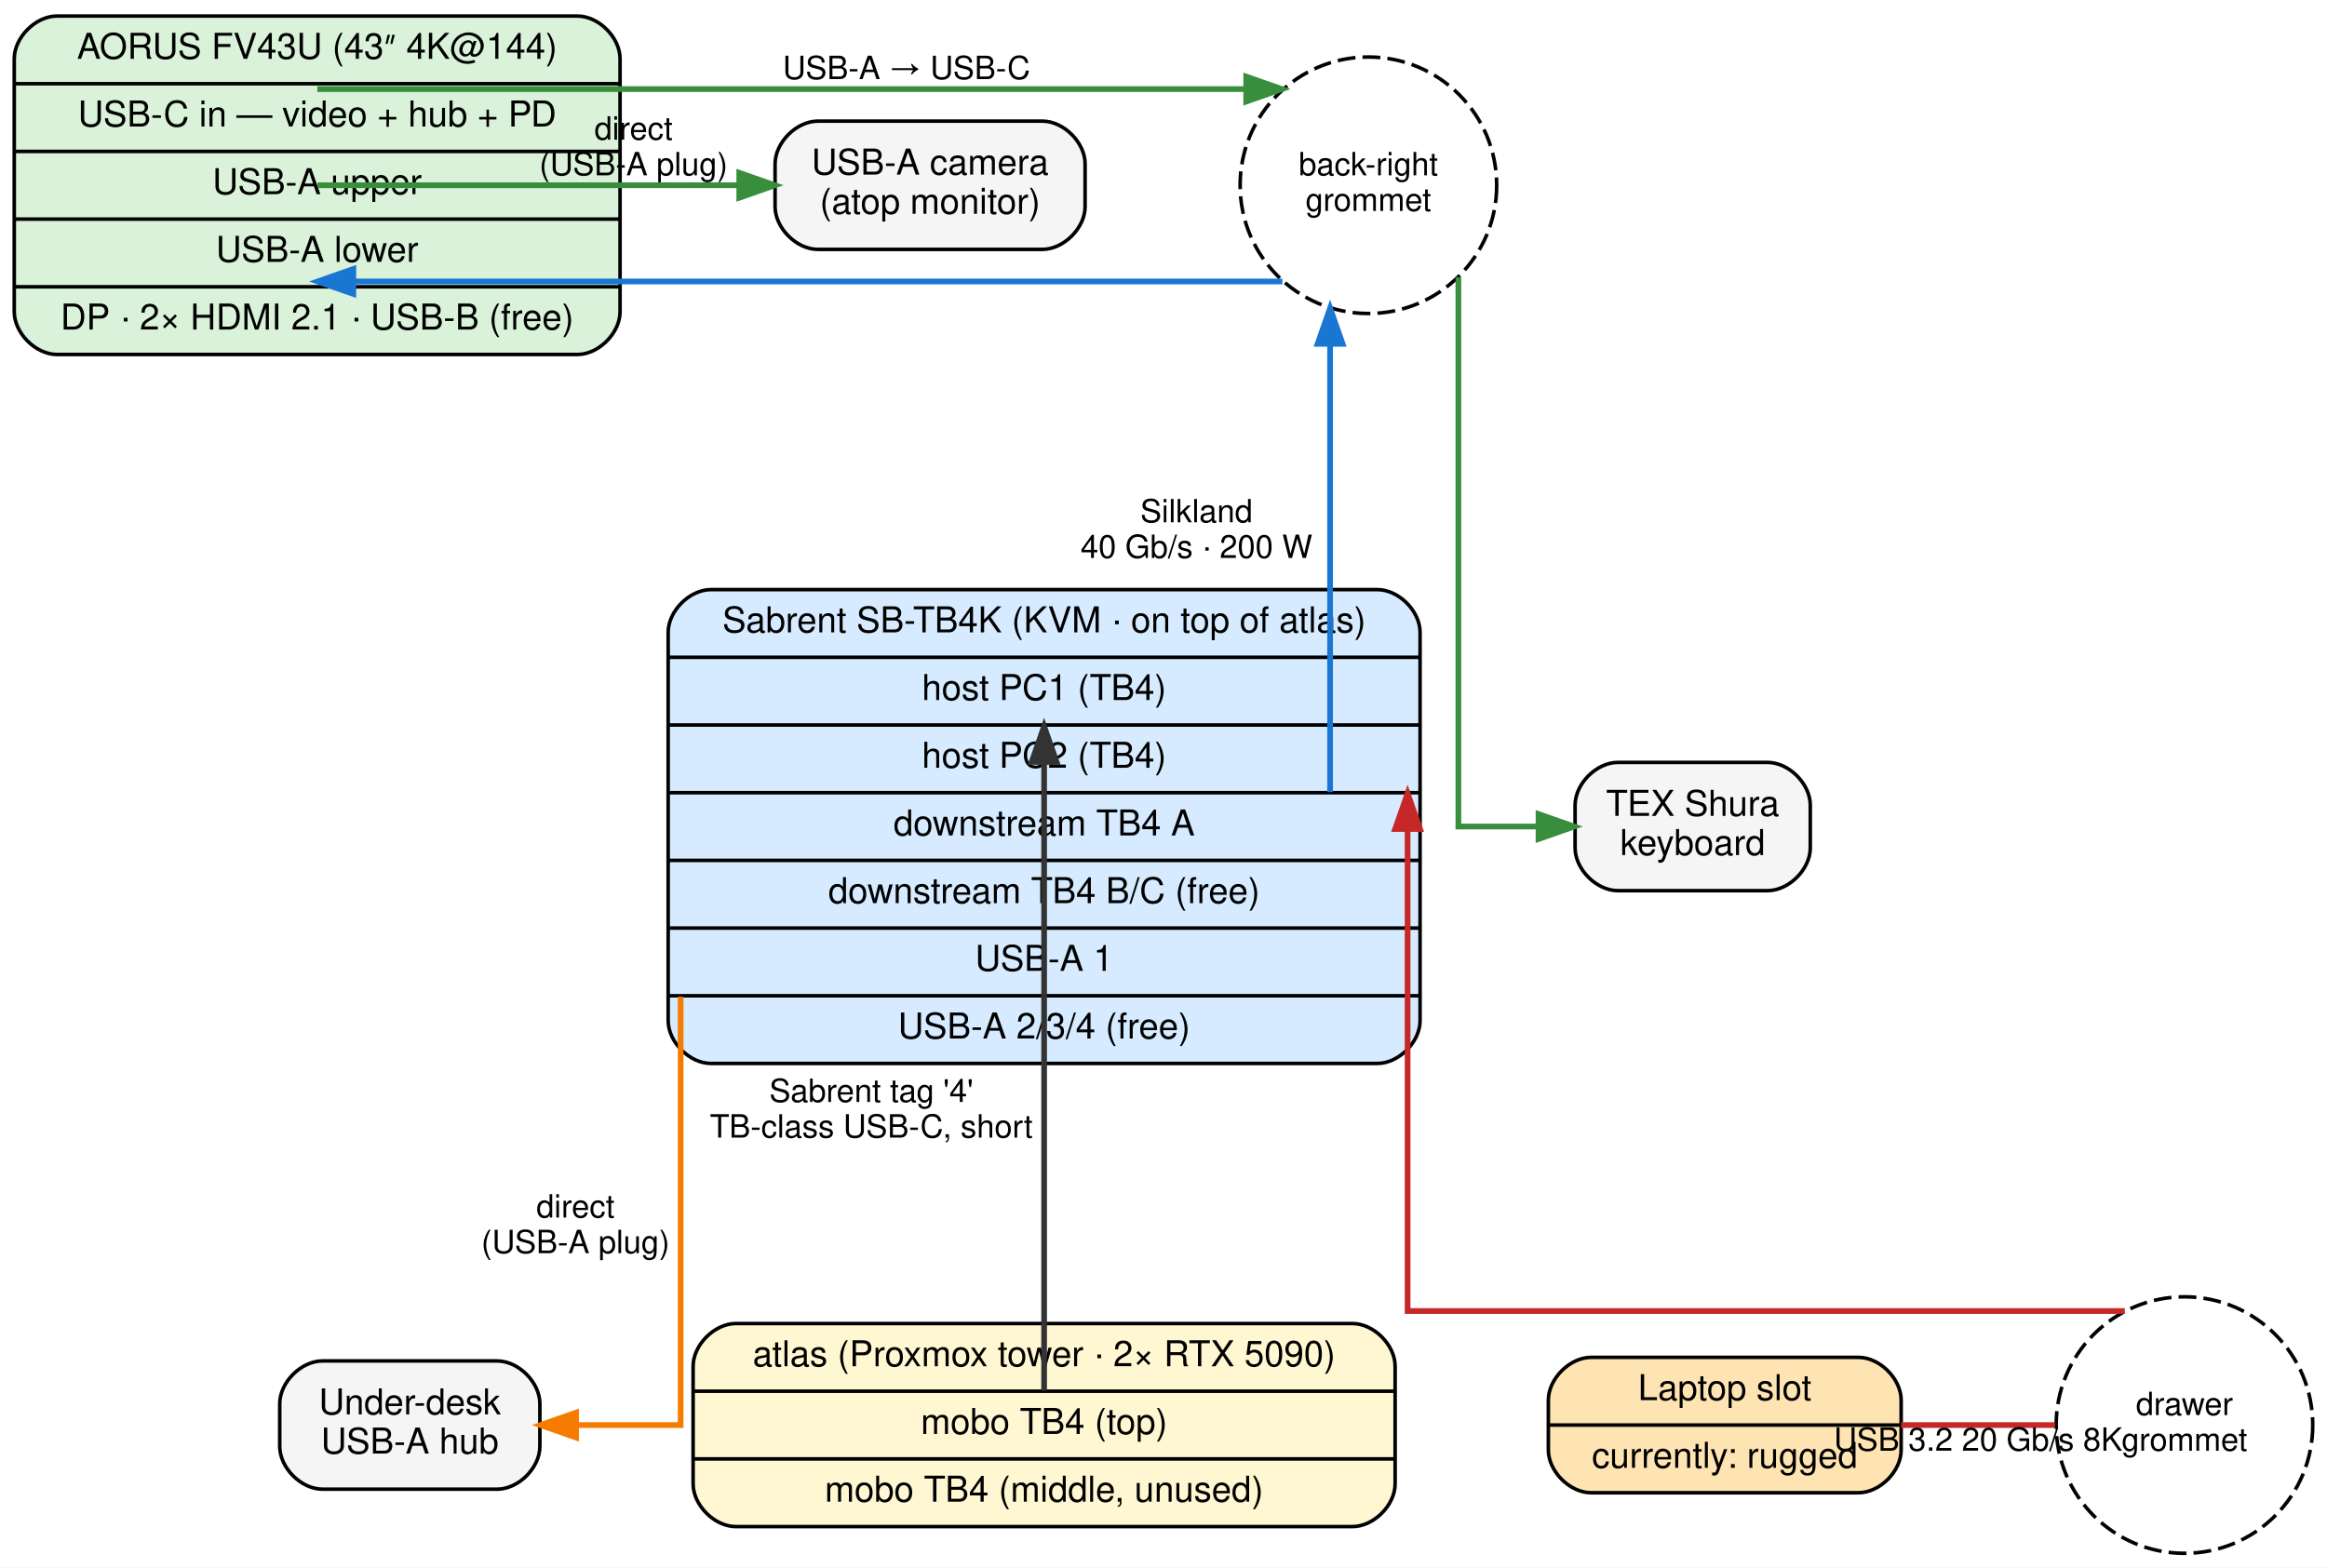
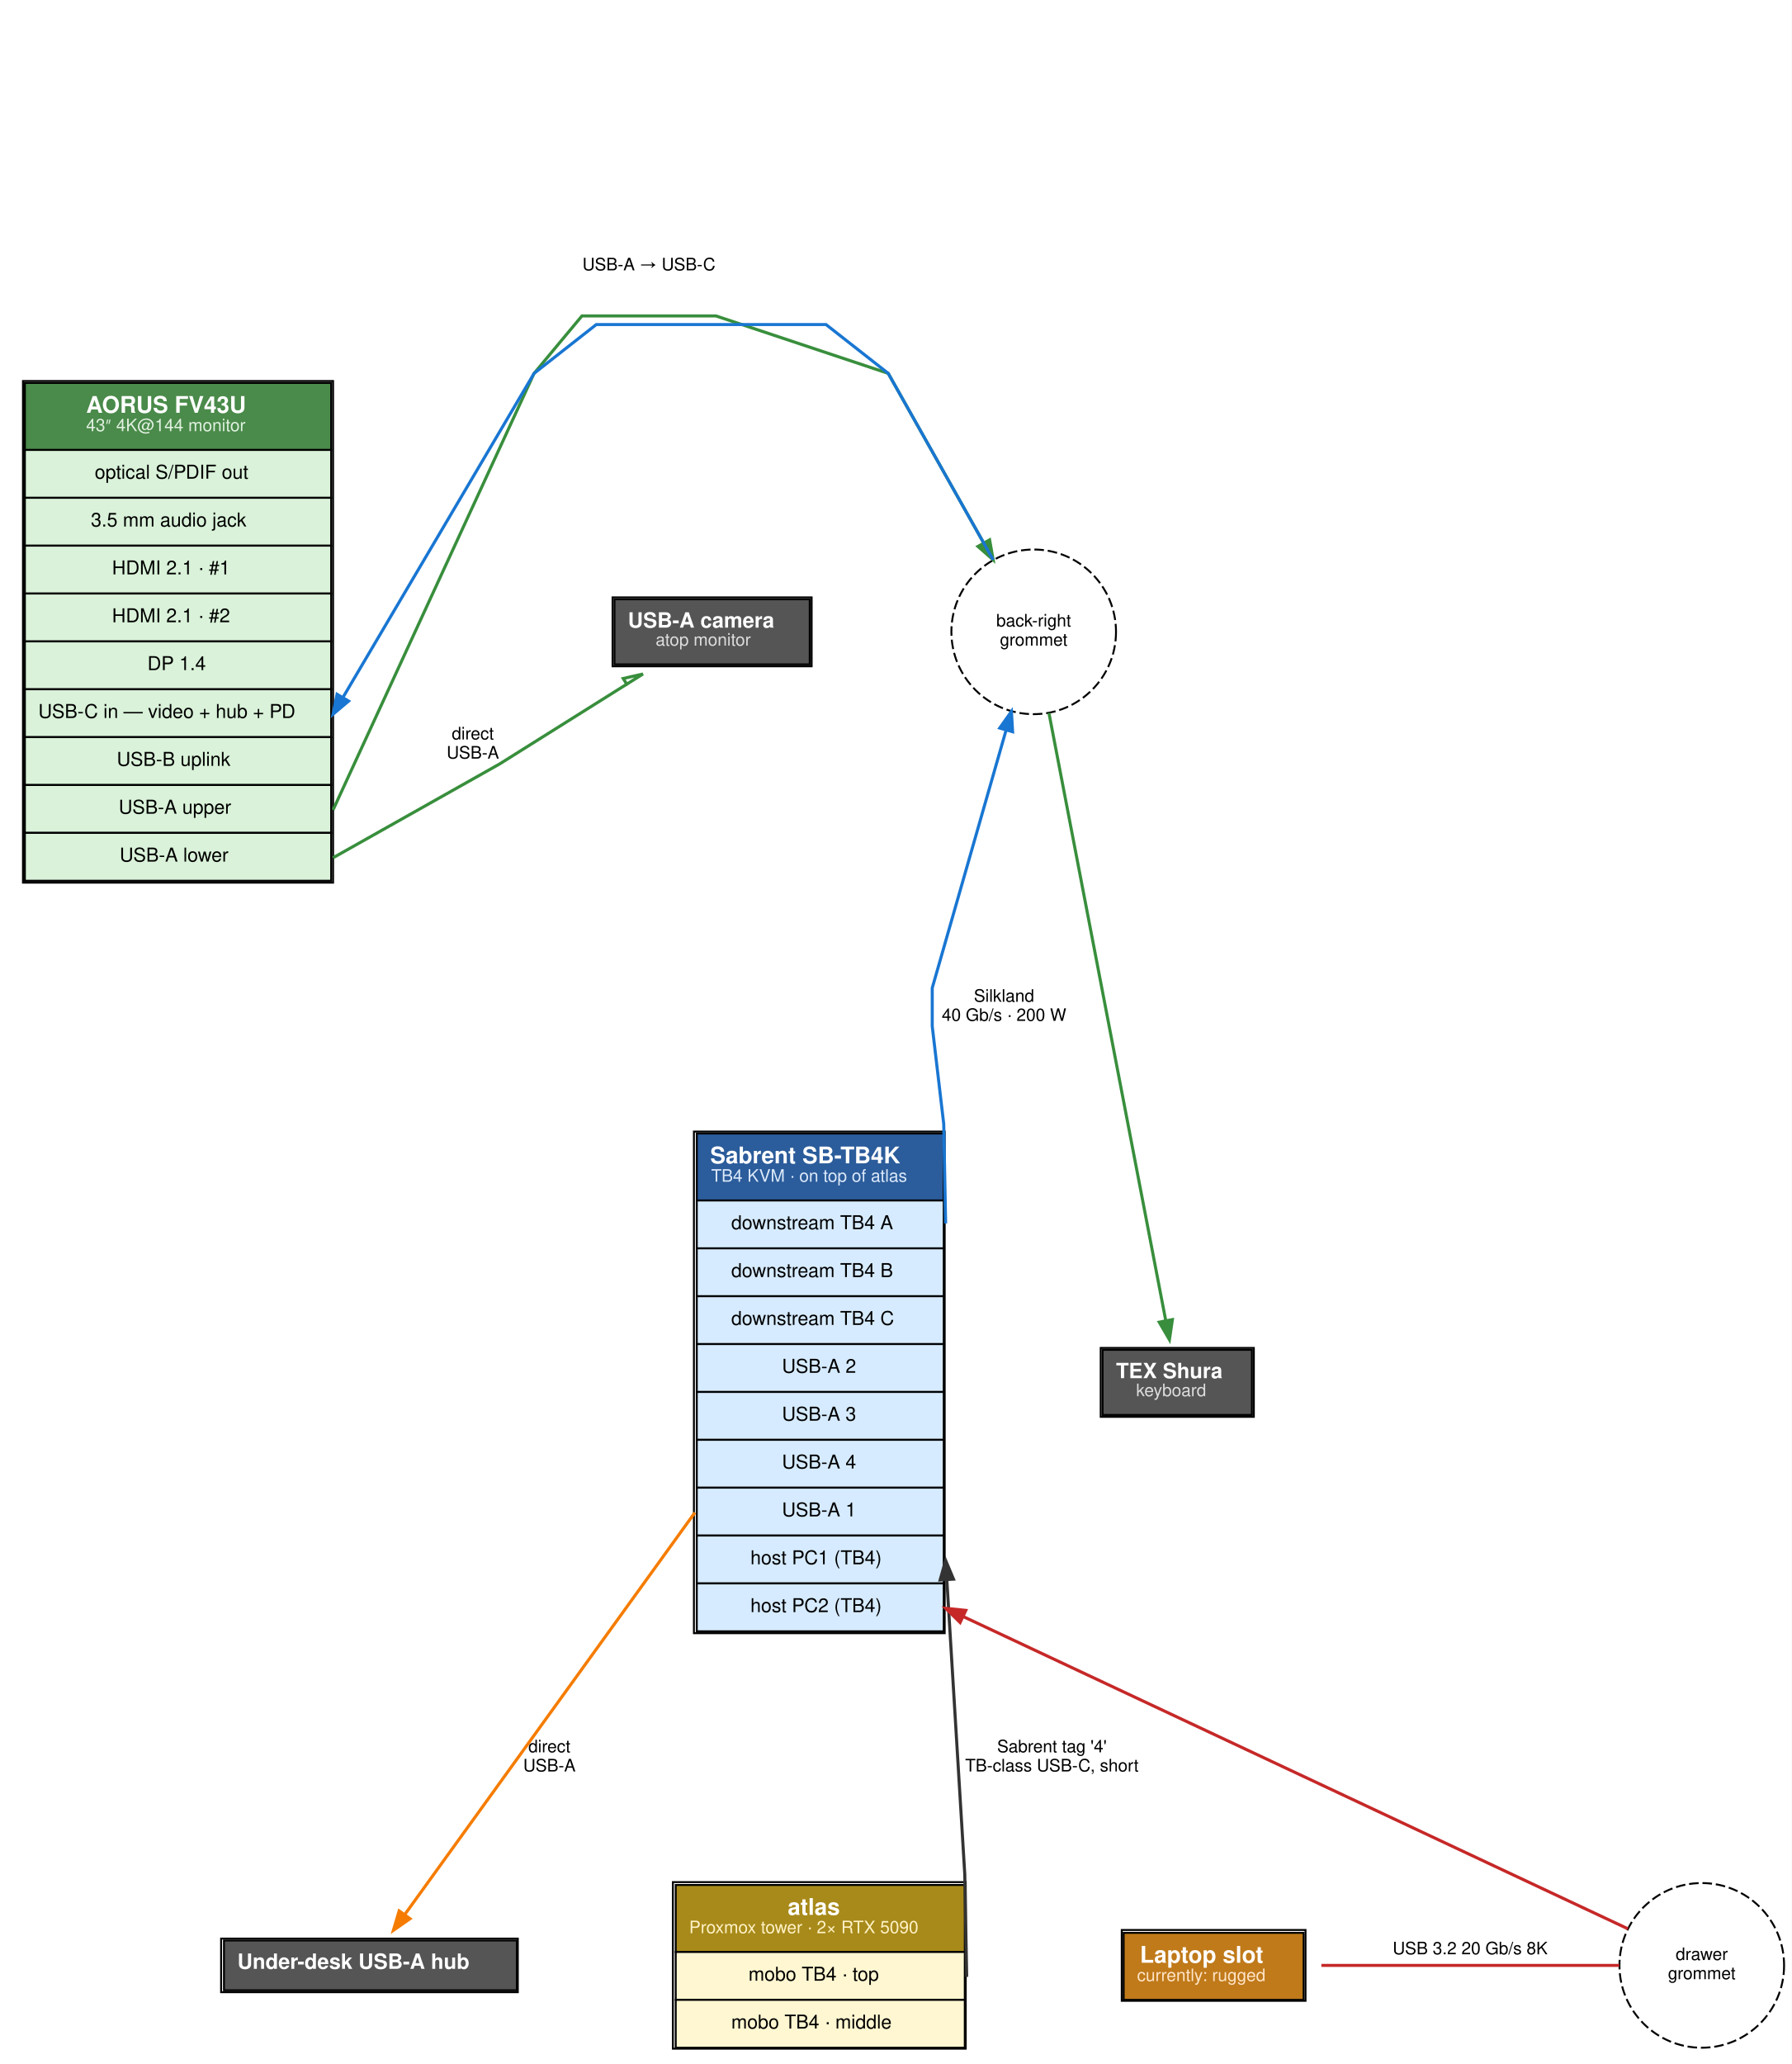
- <svg xmlns="http://www.w3.org/2000/svg" width="653pt" height="440pt" viewBox="0.00 0.00 653.00 440.00">
-   <g id="graph0" class="graph" transform="scale(1 1) rotate(0) translate(4 436)">
-     <polygon fill="white" stroke="transparent" points="-4,4 -4,-436 649,-436 649,4 -4,4" />
+ <svg xmlns="http://www.w3.org/2000/svg" width="936pt" height="1078pt" viewBox="0.00 0.00 936.00 1078.00">
+   <g id="graph0" class="graph" transform="scale(1 1) rotate(0) translate(4 1074)">
+     <polygon fill="white" stroke="transparent" points="-4,4 -4,-1074 932,-1074 932,4 -4,4" />
    <g id="node1" class="node">
-       <path fill="#d9f2d9" stroke="black" d="M12,-336.5C12,-336.5 158,-336.5 158,-336.5 164,-336.5 170,-342.5 170,-348.5 170,-348.5 170,-419.5 170,-419.5 170,-425.5 164,-431.5 158,-431.5 158,-431.5 12,-431.5 12,-431.5 6,-431.5 0,-425.5 0,-419.5 0,-419.5 0,-348.5 0,-348.5 0,-342.5 6,-336.5 12,-336.5" />
-       <text text-anchor="middle" x="85" y="-419.5" font-family="Helvetica,sans-Serif" font-size="10.00">AORUS FV43U (43″ 4K@144)</text>
-       <polyline fill="none" stroke="black" points="0,-412.5 170,-412.5 " />
-       <text text-anchor="middle" x="85" y="-400.5" font-family="Helvetica,sans-Serif" font-size="10.00">USB-C in — video + hub + PD</text>
-       <polyline fill="none" stroke="black" points="0,-393.5 170,-393.5 " />
-       <text text-anchor="middle" x="85" y="-381.5" font-family="Helvetica,sans-Serif" font-size="10.00">USB-A upper</text>
-       <polyline fill="none" stroke="black" points="0,-374.5 170,-374.5 " />
-       <text text-anchor="middle" x="85" y="-362.5" font-family="Helvetica,sans-Serif" font-size="10.00">USB-A lower</text>
-       <polyline fill="none" stroke="black" points="0,-355.5 170,-355.5 " />
-       <text text-anchor="middle" x="85" y="-343.5" font-family="Helvetica,sans-Serif" font-size="10.00">DP · 2× HDMI 2.1 · USB-B (free)</text>
+       <polygon fill="#4a8a4a" stroke="transparent" points="9,-839 9,-874 169,-874 169,-839 9,-839" />
+       <polygon fill="none" stroke="black" points="9,-839 9,-874 169,-874 169,-839 9,-839" />
+       <text text-anchor="start" x="41" y="-858.4" font-family="Helvetica,sans-Serif" font-weight="bold" font-size="12.00" fill="white">AORUS FV43U</text>
+       <text text-anchor="start" x="41" y="-848.8" font-family="Helvetica,sans-Serif" font-size="9.00" fill="#e0f0e0">43″ 4K@144 monitor</text>
+       <polygon fill="#d9f2d9" stroke="transparent" points="9,-814 9,-839 169,-839 169,-814 9,-814" />
+       <polygon fill="none" stroke="black" points="9,-814 9,-839 169,-839 169,-814 9,-814" />
+       <text text-anchor="start" x="45.5" y="-824" font-family="Helvetica,sans-Serif" font-size="10.00">optical S/PDIF out</text>
+       <polygon fill="#d9f2d9" stroke="transparent" points="9,-789 9,-814 169,-814 169,-789 9,-789" />
+       <polygon fill="none" stroke="black" points="9,-789 9,-814 169,-814 169,-789 9,-789" />
+       <text text-anchor="start" x="43.5" y="-799" font-family="Helvetica,sans-Serif" font-size="10.00">3.5 mm audio jack</text>
+       <polygon fill="#d9f2d9" stroke="transparent" points="9,-764 9,-789 169,-789 169,-764 9,-764" />
+       <polygon fill="none" stroke="black" points="9,-764 9,-789 169,-789 169,-764 9,-764" />
+       <text text-anchor="start" x="54.5" y="-774" font-family="Helvetica,sans-Serif" font-size="10.00">HDMI 2.1 · #1</text>
+       <polygon fill="#d9f2d9" stroke="transparent" points="9,-739 9,-764 169,-764 169,-739 9,-739" />
+       <polygon fill="none" stroke="black" points="9,-739 9,-764 169,-764 169,-739 9,-739" />
+       <text text-anchor="start" x="54.5" y="-749" font-family="Helvetica,sans-Serif" font-size="10.00">HDMI 2.1 · #2</text>
+       <polygon fill="#d9f2d9" stroke="transparent" points="9,-714 9,-739 169,-739 169,-714 9,-714" />
+       <polygon fill="none" stroke="black" points="9,-714 9,-739 169,-739 169,-714 9,-714" />
+       <text text-anchor="start" x="73" y="-724" font-family="Helvetica,sans-Serif" font-size="10.00">DP 1.4</text>
+       <polygon fill="#d9f2d9" stroke="transparent" points="9,-689 9,-714 169,-714 169,-689 9,-689" />
+       <polygon fill="none" stroke="black" points="9,-689 9,-714 169,-714 169,-689 9,-689" />
+       <text text-anchor="start" x="16" y="-699" font-family="Helvetica,sans-Serif" font-size="10.00">USB-C in — video + hub + PD</text>
+       <polygon fill="#d9f2d9" stroke="transparent" points="9,-664 9,-689 169,-689 169,-664 9,-664" />
+       <polygon fill="none" stroke="black" points="9,-664 9,-689 169,-689 169,-664 9,-664" />
+       <text text-anchor="start" x="57" y="-674" font-family="Helvetica,sans-Serif" font-size="10.00">USB-B uplink</text>
+       <polygon fill="#d9f2d9" stroke="transparent" points="9,-639 9,-664 169,-664 169,-639 9,-639" />
+       <polygon fill="none" stroke="black" points="9,-639 9,-664 169,-664 169,-639 9,-639" />
+       <text text-anchor="start" x="58" y="-649" font-family="Helvetica,sans-Serif" font-size="10.00">USB-A upper</text>
+       <polygon fill="#d9f2d9" stroke="transparent" points="9,-614 9,-639 169,-639 169,-614 9,-614" />
+       <polygon fill="none" stroke="black" points="9,-614 9,-639 169,-639 169,-614 9,-614" />
+       <text text-anchor="start" x="58.5" y="-624" font-family="Helvetica,sans-Serif" font-size="10.00">USB-A lower</text>
+       <polygon fill="none" stroke="black" points="8,-613 8,-875 170,-875 170,-613 8,-613" />
    </g>
    <g id="node5" class="node">
-       <ellipse fill="none" stroke="black" stroke-dasharray="5,2" cx="380" cy="-384" rx="36" ry="36" />
-       <text text-anchor="middle" x="380" y="-386.8" font-family="Helvetica,sans-Serif" font-size="9.00">back-right</text>
-       <text text-anchor="middle" x="380" y="-376.8" font-family="Helvetica,sans-Serif" font-size="9.00">grommet</text>
+       <ellipse fill="none" stroke="black" stroke-dasharray="5,2" cx="536" cy="-744" rx="43" ry="43" />
+       <text text-anchor="middle" x="536" y="-746.8" font-family="Helvetica,sans-Serif" font-size="9.00">back-right</text>
+       <text text-anchor="middle" x="536" y="-736.8" font-family="Helvetica,sans-Serif" font-size="9.00">grommet</text>
    </g>
    <g id="edge7" class="edge">
-       <path fill="none" stroke="#388e3c" stroke-width="1.6" d="M85.05,-411C85.05,-411 345.71,-411 345.71,-411" />
-       <polygon fill="#388e3c" stroke="#388e3c" stroke-width="1.6" points="345.71,-414.5 355.71,-411 345.71,-407.5 345.71,-414.5" />
-       <text text-anchor="middle" x="250.38" y="-413.8" font-family="Helvetica,sans-Serif" font-size="9.00">USB-A → USB-C</text>
+       <path fill="none" stroke="#388e3c" stroke-width="1.6" d="M170,-651C170,-651 275,-879 275,-879 275,-879 300,-909 300,-909 300,-909 370,-909 370,-909 370,-909 460,-879 460,-879 460,-879 487.72,-829.76 509.68,-790.76" />
+       <polygon fill="#388e3c" stroke="#388e3c" stroke-width="1.6" points="512.97,-792.04 514.83,-781.61 506.87,-788.6 512.97,-792.04" />
+       <text text-anchor="middle" x="335" y="-932.8" font-family="Helvetica,sans-Serif" font-size="9.00">USB-A → USB-C</text>
    </g>
    <g id="node7" class="node">
-       <path fill="#f5f5f5" stroke="black" d="M288.5,-402C288.5,-402 225.5,-402 225.5,-402 219.5,-402 213.5,-396 213.5,-390 213.5,-390 213.5,-378 213.5,-378 213.5,-372 219.5,-366 225.5,-366 225.5,-366 288.5,-366 288.5,-366 294.5,-366 300.5,-372 300.5,-378 300.5,-378 300.5,-390 300.5,-390 300.5,-396 294.5,-402 288.5,-402" />
-       <text text-anchor="middle" x="257" y="-387" font-family="Helvetica,sans-Serif" font-size="10.00">USB-A camera</text>
-       <text text-anchor="middle" x="257" y="-376" font-family="Helvetica,sans-Serif" font-size="10.00">(atop monitor)</text>
+       <polygon fill="#555555" stroke="transparent" points="317,-727 317,-761 419,-761 419,-727 317,-727" />
+       <polygon fill="none" stroke="black" points="317,-727 317,-761 419,-761 419,-727 317,-727" />
+       <text text-anchor="start" x="324" y="-746.2" font-family="Helvetica,sans-Serif" font-weight="bold" font-size="11.00" fill="white">USB-A camera</text>
+       <text text-anchor="start" x="338.5" y="-736.8" font-family="Helvetica,sans-Serif" font-size="9.00" fill="#dddddd">atop monitor</text>
+       <polygon fill="none" stroke="black" points="316,-726 316,-762 420,-762 420,-726 316,-726" />
    </g>
    <g id="edge9" class="edge">
-       <path fill="none" stroke="#388e3c" stroke-width="1.6" d="M85.12,-384C85.12,-384 203.45,-384 203.45,-384" />
-       <polygon fill="#388e3c" stroke="#388e3c" stroke-width="1.6" points="203.45,-387.5 213.45,-384 203.45,-380.5 203.45,-387.5" />
-       <text text-anchor="middle" x="173.79" y="-396.8" font-family="Helvetica,sans-Serif" font-size="9.00">direct</text>
-       <text text-anchor="middle" x="173.79" y="-386.8" font-family="Helvetica,sans-Serif" font-size="9.00">(USB-A plug)</text>
+       <path fill="none" stroke="#388e3c" stroke-width="1.6" d="M170,-626C170,-626 257,-675 257,-675 257,-675 292.68,-697.38 323.39,-716.65" />
+       <polygon fill="none" stroke="#388e3c" stroke-width="1.6" points="323.42,-716.66 321.56,-719.63 331.89,-721.98 323.42,-716.66" />
+       <text text-anchor="middle" x="243" y="-687.8" font-family="Helvetica,sans-Serif" font-size="9.00">direct</text>
+       <text text-anchor="middle" x="243" y="-677.8" font-family="Helvetica,sans-Serif" font-size="9.00">USB-A</text>
    </g>
    <g id="node2" class="node">
-       <path fill="#d6ebff" stroke="black" d="M195.5,-137.5C195.5,-137.5 382.5,-137.5 382.5,-137.5 388.5,-137.5 394.5,-143.5 394.5,-149.5 394.5,-149.5 394.5,-258.5 394.5,-258.5 394.5,-264.5 388.5,-270.5 382.5,-270.5 382.5,-270.5 195.5,-270.5 195.5,-270.5 189.5,-270.5 183.5,-264.5 183.5,-258.5 183.5,-258.5 183.5,-149.5 183.5,-149.5 183.5,-143.5 189.5,-137.5 195.5,-137.5" />
-       <text text-anchor="middle" x="289" y="-258.5" font-family="Helvetica,sans-Serif" font-size="10.00">Sabrent SB-TB4K (KVM · on top of atlas)</text>
-       <polyline fill="none" stroke="black" points="183.5,-251.5 394.5,-251.5 " />
-       <text text-anchor="middle" x="289" y="-239.5" font-family="Helvetica,sans-Serif" font-size="10.00">host PC1 (TB4)</text>
-       <polyline fill="none" stroke="black" points="183.5,-232.5 394.5,-232.5 " />
-       <text text-anchor="middle" x="289" y="-220.5" font-family="Helvetica,sans-Serif" font-size="10.00">host PC2 (TB4)</text>
-       <polyline fill="none" stroke="black" points="183.5,-213.5 394.5,-213.5 " />
-       <text text-anchor="middle" x="289" y="-201.5" font-family="Helvetica,sans-Serif" font-size="10.00">downstream TB4 A</text>
-       <polyline fill="none" stroke="black" points="183.5,-194.5 394.5,-194.5 " />
-       <text text-anchor="middle" x="289" y="-182.5" font-family="Helvetica,sans-Serif" font-size="10.00">downstream TB4 B/C (free)</text>
-       <polyline fill="none" stroke="black" points="183.5,-175.5 394.5,-175.5 " />
-       <text text-anchor="middle" x="289" y="-163.5" font-family="Helvetica,sans-Serif" font-size="10.00">USB-A 1</text>
-       <polyline fill="none" stroke="black" points="183.5,-156.5 394.5,-156.5 " />
-       <text text-anchor="middle" x="289" y="-144.5" font-family="Helvetica,sans-Serif" font-size="10.00">USB-A 2/3/4 (free)</text>
+       <polygon fill="#2b5c9b" stroke="transparent" points="360,-447 360,-482 489,-482 489,-447 360,-447" />
+       <polygon fill="none" stroke="black" points="360,-447 360,-482 489,-482 489,-447 360,-447" />
+       <text text-anchor="start" x="367" y="-466.4" font-family="Helvetica,sans-Serif" font-weight="bold" font-size="12.00" fill="white">Sabrent SB-TB4K</text>
+       <text text-anchor="start" x="367.5" y="-456.8" font-family="Helvetica,sans-Serif" font-size="9.00" fill="#dceafa">TB4 KVM · on top of atlas</text>
+       <polygon fill="#d6ebff" stroke="transparent" points="360,-422 360,-447 489,-447 489,-422 360,-422" />
+       <polygon fill="none" stroke="black" points="360,-422 360,-447 489,-447 489,-422 360,-422" />
+       <text text-anchor="start" x="378" y="-432" font-family="Helvetica,sans-Serif" font-size="10.00">downstream TB4 A</text>
+       <polygon fill="#d6ebff" stroke="transparent" points="360,-397 360,-422 489,-422 489,-397 360,-397" />
+       <polygon fill="none" stroke="black" points="360,-397 360,-422 489,-422 489,-397 360,-397" />
+       <text text-anchor="start" x="378" y="-407" font-family="Helvetica,sans-Serif" font-size="10.00">downstream TB4 B</text>
+       <polygon fill="#d6ebff" stroke="transparent" points="360,-372 360,-397 489,-397 489,-372 360,-372" />
+       <polygon fill="none" stroke="black" points="360,-372 360,-397 489,-397 489,-372 360,-372" />
+       <text text-anchor="start" x="378" y="-382" font-family="Helvetica,sans-Serif" font-size="10.00">downstream TB4 C</text>
+       <polygon fill="#d6ebff" stroke="transparent" points="360,-347 360,-372 489,-372 489,-347 360,-347" />
+       <polygon fill="none" stroke="black" points="360,-347 360,-372 489,-372 489,-347 360,-347" />
+       <text text-anchor="start" x="404.5" y="-357" font-family="Helvetica,sans-Serif" font-size="10.00">USB-A 2</text>
+       <polygon fill="#d6ebff" stroke="transparent" points="360,-322 360,-347 489,-347 489,-322 360,-322" />
+       <polygon fill="none" stroke="black" points="360,-322 360,-347 489,-347 489,-322 360,-322" />
+       <text text-anchor="start" x="404.5" y="-332" font-family="Helvetica,sans-Serif" font-size="10.00">USB-A 3</text>
+       <polygon fill="#d6ebff" stroke="transparent" points="360,-297 360,-322 489,-322 489,-297 360,-297" />
+       <polygon fill="none" stroke="black" points="360,-297 360,-322 489,-322 489,-297 360,-297" />
+       <text text-anchor="start" x="404.5" y="-307" font-family="Helvetica,sans-Serif" font-size="10.00">USB-A 4</text>
+       <polygon fill="#d6ebff" stroke="transparent" points="360,-272 360,-297 489,-297 489,-272 360,-272" />
+       <polygon fill="none" stroke="black" points="360,-272 360,-297 489,-297 489,-272 360,-272" />
+       <text text-anchor="start" x="404.5" y="-282" font-family="Helvetica,sans-Serif" font-size="10.00">USB-A 1</text>
+       <polygon fill="#d6ebff" stroke="transparent" points="360,-247 360,-272 489,-272 489,-247 360,-247" />
+       <polygon fill="none" stroke="black" points="360,-247 360,-272 489,-272 489,-247 360,-247" />
+       <text text-anchor="start" x="388" y="-257" font-family="Helvetica,sans-Serif" font-size="10.00">host PC1 (TB4)</text>
+       <polygon fill="#d6ebff" stroke="transparent" points="360,-222 360,-247 489,-247 489,-222 360,-222" />
+       <polygon fill="none" stroke="black" points="360,-222 360,-247 489,-247 489,-222 360,-222" />
+       <text text-anchor="start" x="388" y="-232" font-family="Helvetica,sans-Serif" font-size="10.00">host PC2 (TB4)</text>
+       <polygon fill="none" stroke="black" points="358.5,-221 358.5,-483 489.5,-483 489.5,-221 358.5,-221" />
    </g>
    <g id="edge4" class="edge">
-       <path fill="none" stroke="#1976d2" stroke-width="1.6" d="M369.25,-213.68C369.25,-213.68 369.25,-339.5 369.25,-339.5" />
-       <polygon fill="#1976d2" stroke="#1976d2" stroke-width="1.6" points="365.75,-339.5 369.25,-349.5 372.75,-339.5 365.75,-339.5" />
-       <text text-anchor="middle" x="331.75" y="-289.39" font-family="Helvetica,sans-Serif" font-size="9.00">Silkland</text>
-       <text text-anchor="middle" x="331.75" y="-279.39" font-family="Helvetica,sans-Serif" font-size="9.00">40 Gb/s · 200 W</text>
+       <path fill="none" stroke="#1976d2" stroke-width="1.6" d="M490,-435C490,-435 489,-487 489,-487 489,-487 483,-538 483,-538 483,-538 483,-558 483,-558 483,-558 505.84,-637.71 521.53,-692.49" />
+       <polygon fill="#1976d2" stroke="#1976d2" stroke-width="1.6" points="518.25,-693.75 524.37,-702.4 524.98,-691.82 518.25,-693.75" />
+       <text text-anchor="middle" x="520.5" y="-550.8" font-family="Helvetica,sans-Serif" font-size="9.00">Silkland</text>
+       <text text-anchor="middle" x="520.5" y="-540.8" font-family="Helvetica,sans-Serif" font-size="9.00">40 Gb/s · 200 W</text>
    </g>
    <g id="node9" class="node">
-       <path fill="#f5f5f5" stroke="black" d="M135.5,-54C135.5,-54 86.5,-54 86.5,-54 80.5,-54 74.5,-48 74.5,-42 74.5,-42 74.5,-30 74.5,-30 74.5,-24 80.5,-18 86.5,-18 86.5,-18 135.5,-18 135.5,-18 141.5,-18 147.5,-24 147.5,-30 147.5,-30 147.5,-42 147.5,-42 147.5,-48 141.5,-54 135.5,-54" />
-       <text text-anchor="middle" x="111" y="-39" font-family="Helvetica,sans-Serif" font-size="10.00">Under-desk</text>
-       <text text-anchor="middle" x="111" y="-28" font-family="Helvetica,sans-Serif" font-size="10.00">USB-A hub</text>
+       <polygon fill="#555555" stroke="transparent" points="113,-34.5 113,-60.5 266,-60.5 266,-34.5 113,-34.5" />
+       <polygon fill="none" stroke="black" points="113,-34.5 113,-60.5 266,-60.5 266,-34.5 113,-34.5" />
+       <text text-anchor="start" x="120" y="-45.7" font-family="Helvetica,sans-Serif" font-weight="bold" font-size="11.00" fill="white">Under-desk USB-A hub</text>
+       <polygon fill="none" stroke="black" points="111.5,-33.5 111.5,-61.5 266.5,-61.5 266.5,-33.5 111.5,-33.5" />
    </g>
    <g id="edge6" class="edge">
-       <path fill="none" stroke="#f57c00" stroke-width="1.6" d="M187,-156.23C187,-126 187,-36 187,-36 187,-36 157.66,-36 157.66,-36" />
-       <polygon fill="#f57c00" stroke="#f57c00" stroke-width="1.6" points="157.66,-32.5 147.66,-36 157.66,-39.5 157.66,-32.5" />
-       <text text-anchor="middle" x="157.5" y="-94.25" font-family="Helvetica,sans-Serif" font-size="9.00">direct</text>
-       <text text-anchor="middle" x="157.5" y="-84.25" font-family="Helvetica,sans-Serif" font-size="9.00">(USB-A plug)</text>
+       <path fill="none" stroke="#f57c00" stroke-width="1.6" d="M359,-284C359,-284 251.59,-135.2 207.52,-74.16" />
+       <polygon fill="#f57c00" stroke="#f57c00" stroke-width="1.6" points="210.19,-71.88 201.5,-65.82 204.52,-75.97 210.19,-71.88" />
+       <text text-anchor="middle" x="283" y="-158.8" font-family="Helvetica,sans-Serif" font-size="9.00">direct</text>
+       <text text-anchor="middle" x="283" y="-148.8" font-family="Helvetica,sans-Serif" font-size="9.00">USB-A</text>
    </g>
    <g id="node3" class="node">
-       <path fill="#fff7d1" stroke="black" d="M202.5,-7.5C202.5,-7.5 375.5,-7.5 375.5,-7.5 381.5,-7.5 387.5,-13.5 387.5,-19.5 387.5,-19.5 387.5,-52.5 387.5,-52.5 387.5,-58.5 381.5,-64.5 375.5,-64.5 375.5,-64.5 202.5,-64.5 202.5,-64.5 196.5,-64.5 190.5,-58.5 190.5,-52.5 190.5,-52.5 190.5,-19.5 190.5,-19.5 190.5,-13.5 196.5,-7.5 202.5,-7.5" />
-       <text text-anchor="middle" x="289" y="-52.5" font-family="Helvetica,sans-Serif" font-size="10.00">atlas (Proxmox tower · 2× RTX 5090)</text>
-       <polyline fill="none" stroke="black" points="190.5,-45.5 387.5,-45.5 " />
-       <text text-anchor="middle" x="289" y="-33.5" font-family="Helvetica,sans-Serif" font-size="10.00">mobo TB4 (top)</text>
-       <polyline fill="none" stroke="black" points="190.5,-26.5 387.5,-26.5 " />
-       <text text-anchor="middle" x="289" y="-14.5" font-family="Helvetica,sans-Serif" font-size="10.00">mobo TB4 (middle, unused)</text>
+       <polygon fill="#a88a1a" stroke="transparent" points="349,-54.5 349,-89.5 500,-89.5 500,-54.5 349,-54.5" />
+       <polygon fill="none" stroke="black" points="349,-54.5 349,-89.5 500,-89.5 500,-54.5 349,-54.5" />
+       <text text-anchor="start" x="407.5" y="-73.9" font-family="Helvetica,sans-Serif" font-weight="bold" font-size="12.00" fill="white">atlas</text>
+       <text text-anchor="start" x="356" y="-64.3" font-family="Helvetica,sans-Serif" font-size="9.00" fill="#fff2c7">Proxmox tower · 2× RTX 5090</text>
+       <polygon fill="#fff7d1" stroke="transparent" points="349,-29.5 349,-54.5 500,-54.5 500,-29.5 349,-29.5" />
+       <polygon fill="none" stroke="black" points="349,-29.5 349,-54.5 500,-54.5 500,-29.5 349,-29.5" />
+       <text text-anchor="start" x="387" y="-39.5" font-family="Helvetica,sans-Serif" font-size="10.00">mobo TB4 · top</text>
+       <polygon fill="#fff7d1" stroke="transparent" points="349,-4.5 349,-29.5 500,-29.5 500,-4.5 349,-4.5" />
+       <polygon fill="none" stroke="black" points="349,-4.5 349,-29.5 500,-29.5 500,-4.5 349,-4.5" />
+       <text text-anchor="start" x="378" y="-14.5" font-family="Helvetica,sans-Serif" font-size="10.00">mobo TB4 · middle</text>
+       <polygon fill="none" stroke="black" points="347.5,-4 347.5,-91 500.5,-91 500.5,-4 347.5,-4" />
    </g>
    <g id="edge1" class="edge">
-       <path fill="none" stroke="#333333" stroke-width="1.6" d="M289,-45.66C289,-45.66 289,-222.12 289,-222.12" />
-       <polygon fill="#333333" stroke="#333333" stroke-width="1.6" points="285.5,-222.12 289,-232.12 292.5,-222.12 285.5,-222.12" />
-       <text text-anchor="middle" x="240.5" y="-126.69" font-family="Helvetica,sans-Serif" font-size="9.00">Sabrent tag '4'</text>
-       <text text-anchor="middle" x="240.5" y="-116.69" font-family="Helvetica,sans-Serif" font-size="9.00">TB-class USB-C, short</text>
+       <path fill="none" stroke="#333333" stroke-width="1.6" d="M501,-41.5C501,-41.5 500,-95 500,-95 500,-95 492.81,-212.84 490.63,-248.74" />
+       <polygon fill="#333333" stroke="#333333" stroke-width="1.6" points="487.12,-248.81 490,-259 494.1,-249.23 487.12,-248.81" />
+       <text text-anchor="middle" x="545.5" y="-158.8" font-family="Helvetica,sans-Serif" font-size="9.00">Sabrent tag '4'</text>
+       <text text-anchor="middle" x="545.5" y="-148.8" font-family="Helvetica,sans-Serif" font-size="9.00">TB-class USB-C, short</text>
    </g>
    <g id="node4" class="node">
-       <path fill="#ffe4b3" stroke="black" d="M442.5,-17C442.5,-17 517.5,-17 517.5,-17 523.5,-17 529.5,-23 529.5,-29 529.5,-29 529.5,-43 529.5,-43 529.5,-49 523.5,-55 517.5,-55 517.5,-55 442.5,-55 442.5,-55 436.5,-55 430.5,-49 430.5,-43 430.5,-43 430.5,-29 430.5,-29 430.5,-23 436.5,-17 442.5,-17" />
-       <text text-anchor="middle" x="480" y="-43" font-family="Helvetica,sans-Serif" font-size="10.00">Laptop slot</text>
-       <polyline fill="none" stroke="black" points="430.5,-36 529.5,-36 " />
-       <text text-anchor="middle" x="480" y="-24" font-family="Helvetica,sans-Serif" font-size="10.00">currently: rugged</text>
+       <polygon fill="#c07a1a" stroke="transparent" points="583,-29.5 583,-64.5 677,-64.5 677,-29.5 583,-29.5" />
+       <polygon fill="none" stroke="black" points="583,-29.5 583,-64.5 677,-64.5 677,-29.5 583,-29.5" />
+       <text text-anchor="start" x="591.5" y="-48.9" font-family="Helvetica,sans-Serif" font-weight="bold" font-size="12.00" fill="white">Laptop slot</text>
+       <text text-anchor="start" x="590" y="-39.3" font-family="Helvetica,sans-Serif" font-size="9.00" fill="#ffe4c7">currently: rugged</text>
+       <polygon fill="none" stroke="black" points="582,-29 582,-66 678,-66 678,-29 582,-29" />
    </g>
    <g id="node6" class="node">
-       <ellipse fill="none" stroke="black" stroke-dasharray="5,2" cx="609" cy="-36" rx="36" ry="36" />
-       <text text-anchor="middle" x="609" y="-38.8" font-family="Helvetica,sans-Serif" font-size="9.00">drawer</text>
-       <text text-anchor="middle" x="609" y="-28.8" font-family="Helvetica,sans-Serif" font-size="9.00">grommet</text>
+       <ellipse fill="none" stroke="black" stroke-dasharray="5,2" cx="885" cy="-47.5" rx="43" ry="43" />
+       <text text-anchor="middle" x="885" y="-50.3" font-family="Helvetica,sans-Serif" font-size="9.00">drawer</text>
+       <text text-anchor="middle" x="885" y="-40.3" font-family="Helvetica,sans-Serif" font-size="9.00">grommet</text>
    </g>
    <g id="edge2" class="edge">
-       <path fill="none" stroke="#c62828" stroke-width="1.6" d="M529.51,-36C543.86,-36 559.26,-36 572.65,-36" />
-       <text text-anchor="middle" x="551.08" y="-28.8" font-family="Helvetica,sans-Serif" font-size="9.00">USB 3.2 20 Gb/s 8K</text>
+       <path fill="none" stroke="#c62828" stroke-width="1.6" d="M686.28,-47.5C733.21,-47.5 799.1,-47.5 841.92,-47.5" />
+       <text text-anchor="middle" x="764" y="-53.3" font-family="Helvetica,sans-Serif" font-size="9.00">USB 3.2 20 Gb/s 8K</text>
    </g>
    <g id="edge5" class="edge">
-       <path fill="none" stroke="#1976d2" stroke-width="1.6" d="M355.86,-357C355.86,-357 95.15,-357 95.15,-357" />
-       <polygon fill="#1976d2" stroke="#1976d2" stroke-width="1.6" points="95.15,-353.5 85.15,-357 95.15,-360.5 95.15,-353.5" />
+       <path fill="none" stroke="#1976d2" stroke-width="1.6" d="M514.83,-781.61C492.34,-821.55 460,-879 460,-879 460,-879 427.5,-904.5 427.5,-904.5 427.5,-904.5 307.5,-904.5 307.5,-904.5 307.5,-904.5 275,-879 275,-879 275,-879 196.75,-746.34 175.35,-710.07" />
+       <polygon fill="#1976d2" stroke="#1976d2" stroke-width="1.6" points="178.1,-707.83 170,-701 172.07,-711.39 178.1,-707.83" />
    </g>
    <g id="node8" class="node">
-       <path fill="#f5f5f5" stroke="black" d="M492,-222C492,-222 450,-222 450,-222 444,-222 438,-216 438,-210 438,-210 438,-198 438,-198 438,-192 444,-186 450,-186 450,-186 492,-186 492,-186 498,-186 504,-192 504,-198 504,-198 504,-210 504,-210 504,-216 498,-222 492,-222" />
-       <text text-anchor="middle" x="471" y="-207" font-family="Helvetica,sans-Serif" font-size="10.00">TEX Shura</text>
-       <text text-anchor="middle" x="471" y="-196" font-family="Helvetica,sans-Serif" font-size="10.00">keyboard</text>
+       <polygon fill="#555555" stroke="transparent" points="572,-335 572,-369 650,-369 650,-335 572,-335" />
+       <polygon fill="none" stroke="black" points="572,-335 572,-369 650,-369 650,-335 572,-335" />
+       <text text-anchor="start" x="579" y="-354.2" font-family="Helvetica,sans-Serif" font-weight="bold" font-size="11.00" fill="white">TEX Shura</text>
+       <text text-anchor="start" x="589.5" y="-344.8" font-family="Helvetica,sans-Serif" font-size="9.00" fill="#dddddd">keyboard</text>
+       <polygon fill="none" stroke="black" points="571,-334 571,-370 651,-370 651,-334 571,-334" />
    </g>
    <g id="edge8" class="edge">
-       <path fill="none" stroke="#388e3c" stroke-width="1.6" d="M405.25,-358.21C405.25,-308.44 405.25,-204 405.25,-204 405.25,-204 427.74,-204 427.74,-204" />
-       <polygon fill="#388e3c" stroke="#388e3c" stroke-width="1.6" points="427.74,-207.5 437.74,-204 427.74,-200.5 427.74,-207.5" />
+       <path fill="none" stroke="#388e3c" stroke-width="1.6" d="M543.96,-701.63C559.05,-623.13 591.55,-454.16 604.99,-384.26" />
+       <polygon fill="#388e3c" stroke="#388e3c" stroke-width="1.6" points="608.45,-384.78 606.9,-374.3 601.58,-383.46 608.45,-384.78" />
    </g>
    <g id="edge3" class="edge">
-       <path fill="none" stroke="#c62828" stroke-width="1.6" d="M592.26,-68C541.21,-68 391,-68 391,-68 391,-68 391,-203.3 391,-203.3" />
-       <polygon fill="#c62828" stroke="#c62828" stroke-width="1.6" points="387.5,-203.3 391,-213.3 394.5,-203.3 387.5,-203.3" />
+       <path fill="none" stroke="#c62828" stroke-width="1.6" d="M846.41,-66.62C758.27,-108.01 546.21,-207.6 499.29,-229.64" />
+       <polygon fill="#c62828" stroke="#c62828" stroke-width="1.6" points="497.56,-226.58 490,-234 500.54,-232.92 497.56,-226.58" />
    </g>
  </g>
</svg>
